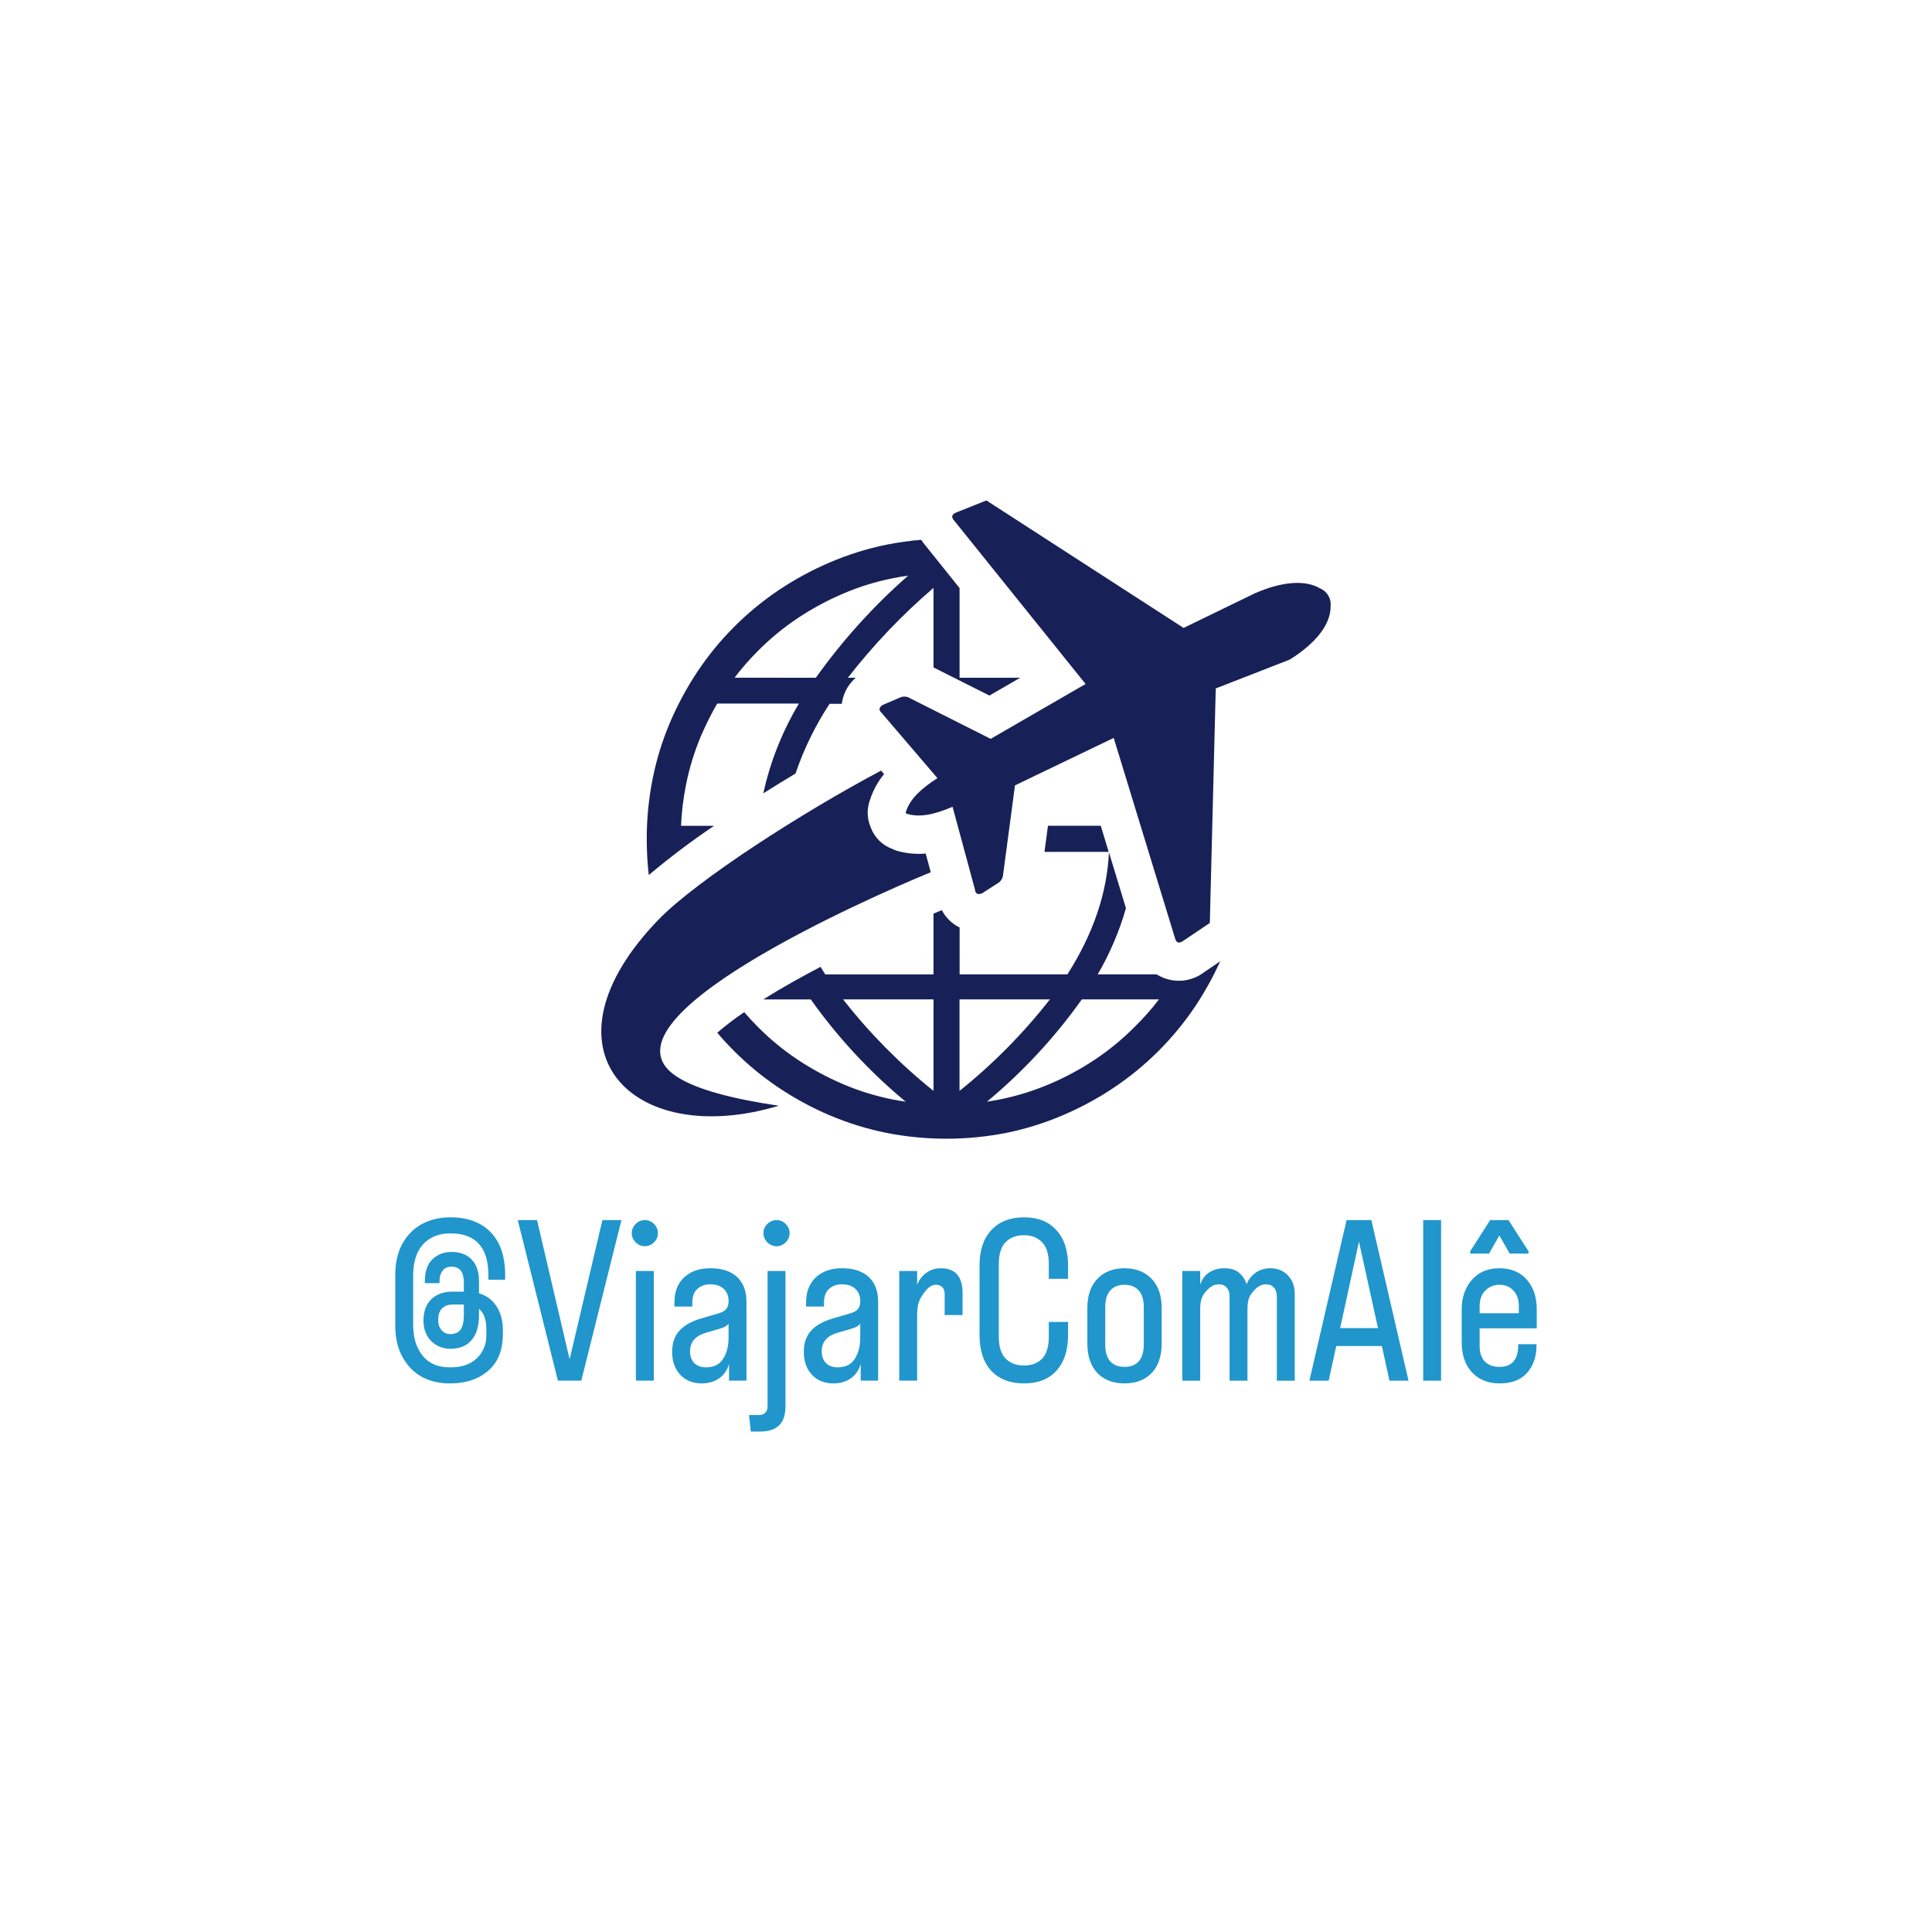
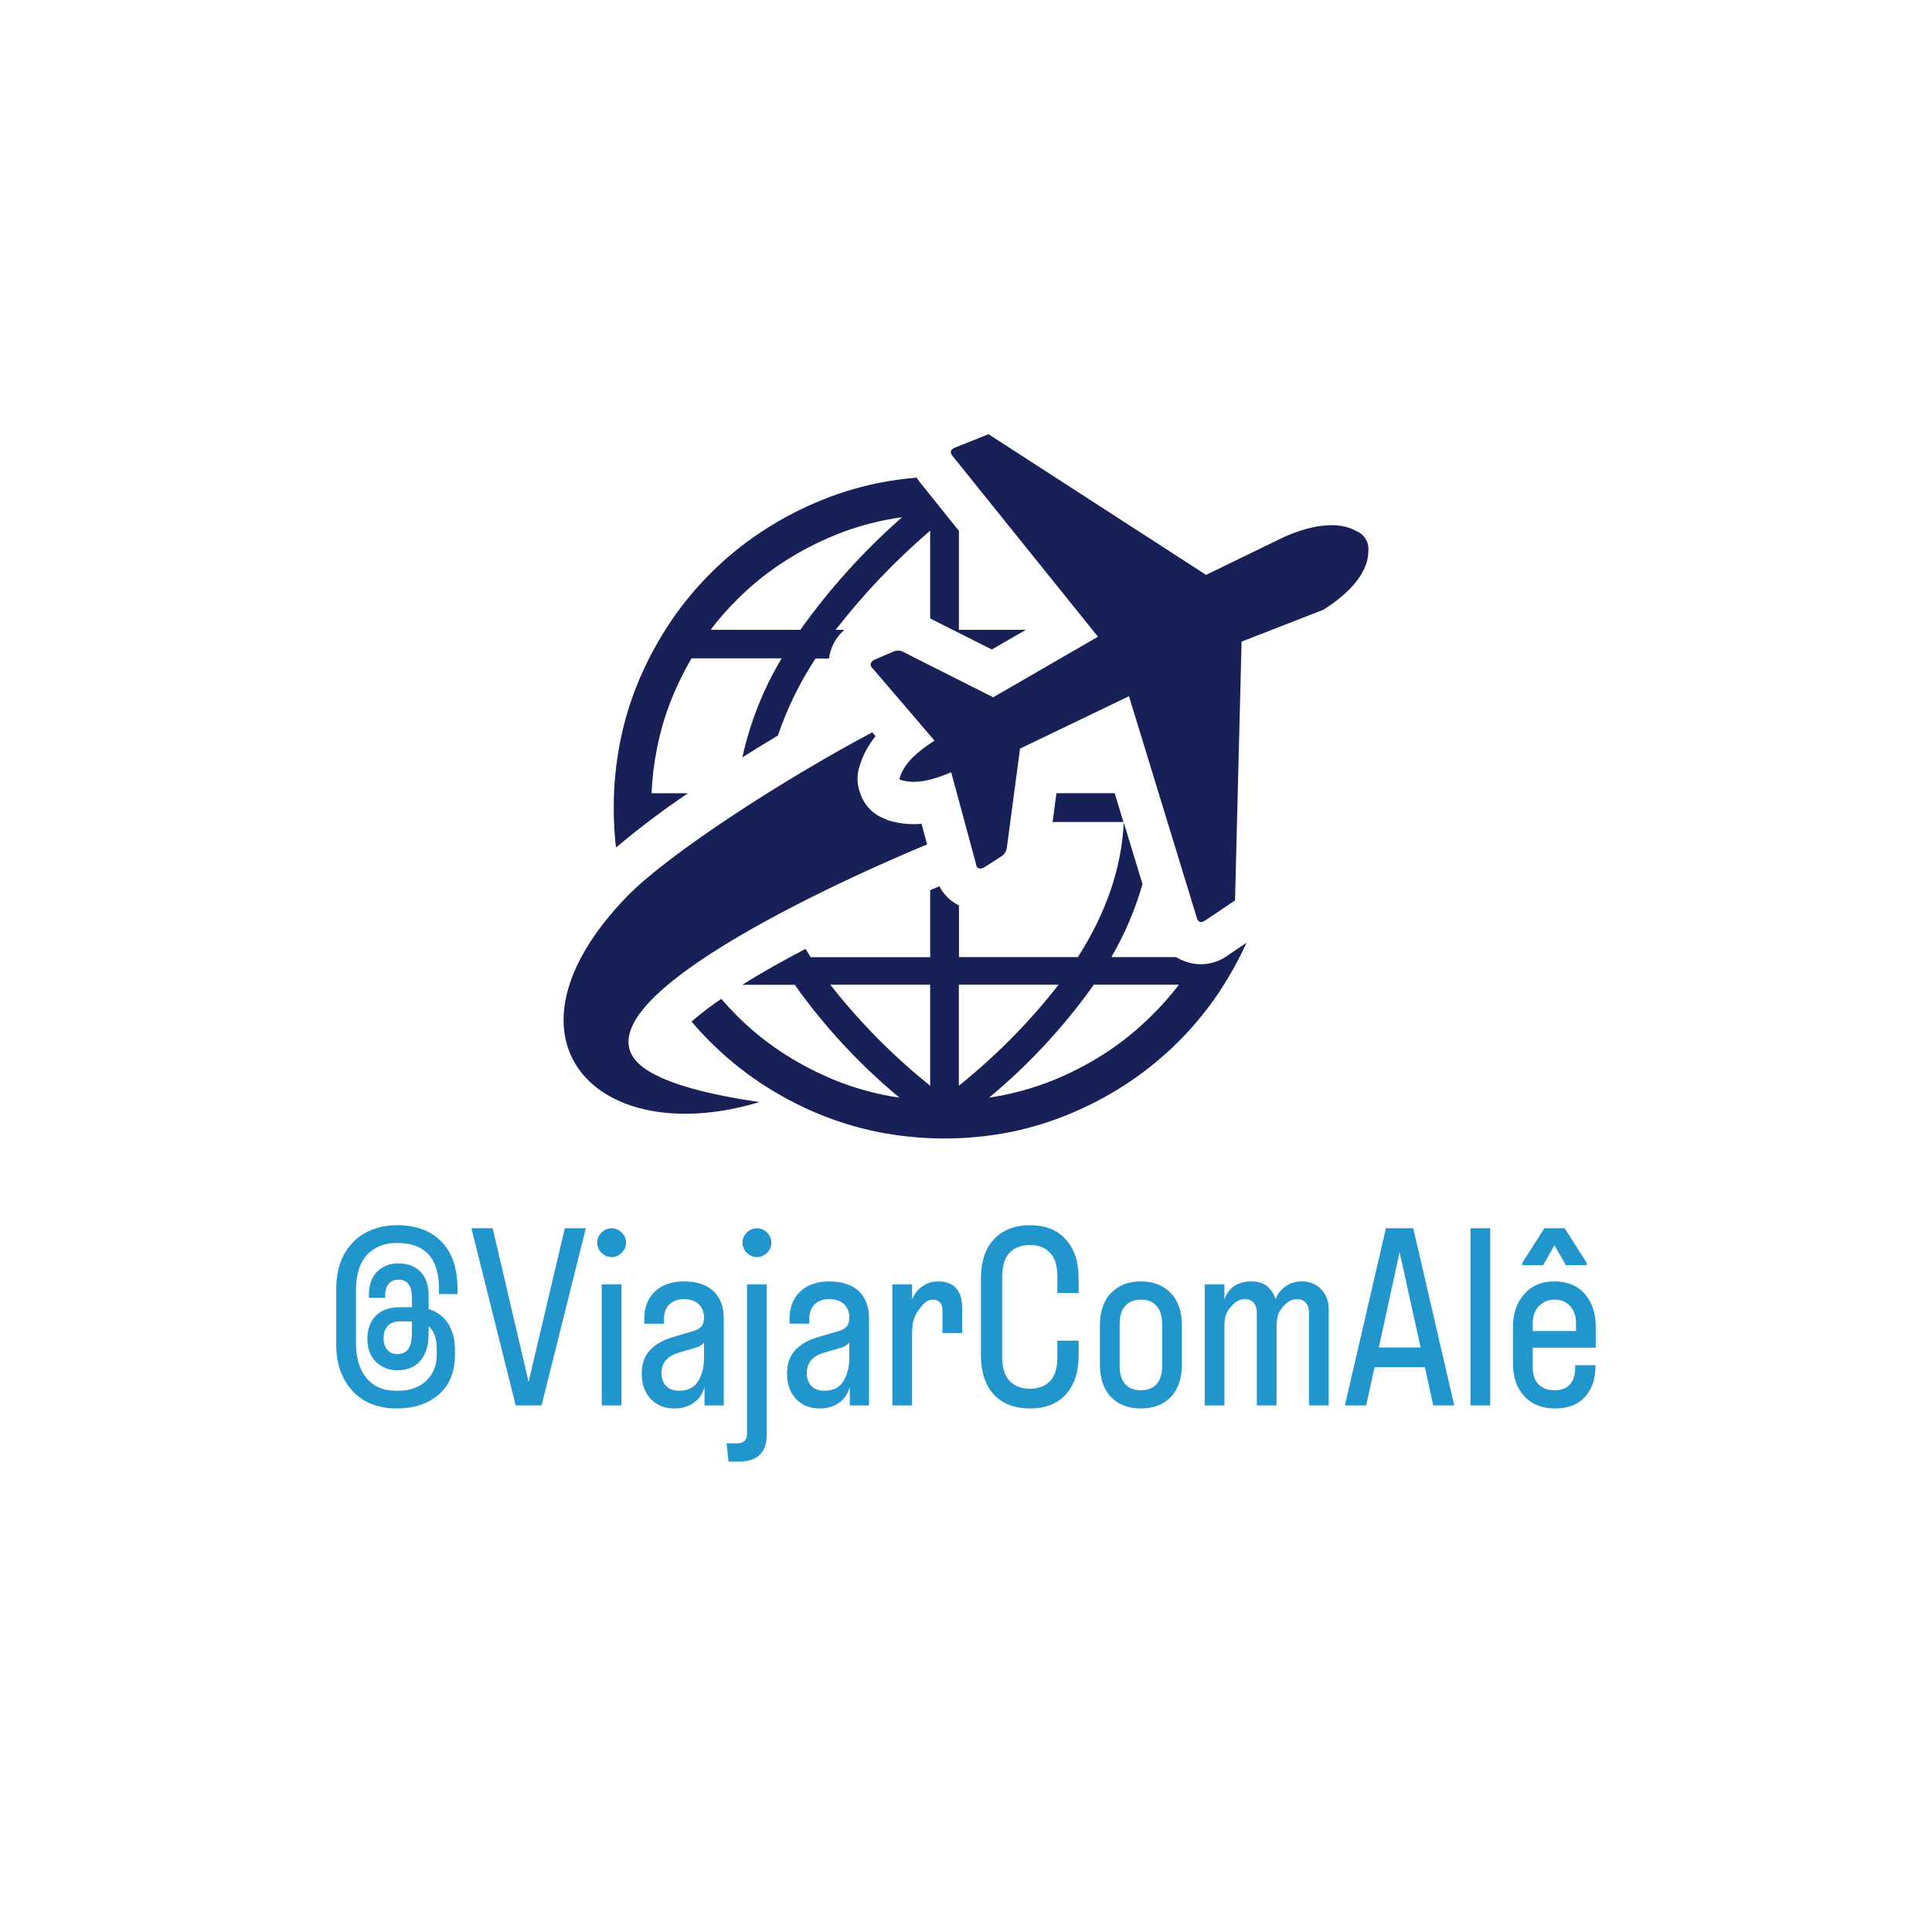
<svg xmlns="http://www.w3.org/2000/svg" id="Layer_1" data-name="Layer 1" viewBox="0 0 512 512" version="1.1" width="512" height="512">
  <defs id="defs1" />
-   <g id="layer1">
-     <rect style="fill:#ffffff;fill-opacity:1" id="rect2" width="512" height="512" x="0" y="0" />
-   </g>
-   <path d="m 298.366,240.755 a 76.724,76.724 0 0 1 -7.452,17.452 h 15.549 a 12.059,12.059 0 0 0 2.123,1.022 v 0 a 11.006,11.006 0 0 0 10.502,-1.572 l 4.276,-2.909 a 83.799,83.799 0 0 1 -6.682,12.043 78.863,78.863 0 0 1 -21.382,21.366 81.755,81.755 0 0 1 -13.521,7.342 77.495,77.495 0 0 1 -15.046,4.717 82.337,82.337 0 0 1 -31.869,0 77.039,77.039 0 0 1 -14.795,-4.575 l -0.252,-0.094 a 82.4,82.4 0 0 1 -13.521,-7.342 78.312,78.312 0 0 1 -11.729,-9.653 c -1.572,-1.572 -3.05,-3.144 -4.481,-4.874 a 76.363,76.363 0 0 1 7.138,-5.44 q 1.777,2.06 3.679,3.962 v 0 a 68.14,68.14 0 0 0 10.361,8.537 74.696,74.696 0 0 0 12.09,6.54 l 0.204,0.094 a 67.432,67.432 0 0 0 13.049,4.009 c 1.116,0.22 2.264,0.424 3.412,0.582 a 141.893,141.893 0 0 1 -25.156,-27.105 h -12.578 c 4.717,-2.987 9.968,-5.896 15.172,-8.631 0.393,0.676 0.802,1.336 1.226,1.997 h 28.709 v -16.1 l 2.201,-0.928 a 10.581,10.581 0 0 0 4.717,4.607 v 12.405 h 28.567 c 6.823,-10.707 10.502,-21.492 11.006,-32.341 l 4.528,14.889 z m -58.282,-25.627 c 1.069,-3.412 4.041,-6.147 8.348,-8.914 L 233.717,189.013 c -0.99,-0.865 -0.739,-1.572 0.189,-2.185 l 4.89,-2.091 a 2.861,2.861 0 0 1 2.374,0.299 l 21.366,10.77 25.155,-14.543 -34.777,-43.236 c -0.896,-0.991 -0.77,-1.761 0.629,-2.264 l 7.861,-3.144 52.261,33.787 18.867,-9.166 c 7.185,-3.144 13.38,-3.648 17.294,-1.305 a 4.559,4.559 0 0 1 2.799,4.717 c 0.079,4.717 -3.868,9.811 -10.833,14.15 l -19.606,7.641 -1.572,62.15 -7.012,4.717 c -1.211,0.865 -1.918,0.55 -2.233,-0.755 l -16.225,-52.999 -26.162,12.578 -3.144,23.583 a 2.909,2.909 0 0 1 -1.148,2.17 l -4.449,2.861 c -1.022,0.409 -1.745,0.22 -1.887,-1.085 l -5.912,-21.854 c -4.717,2.012 -8.679,2.924 -12.106,1.855 -0.314,-0.094 -0.346,-0.236 -0.252,-0.535 z m -6.603,-10.895 c -20.785,11.006 -48.582,28.882 -58.801,39.305 -33.425,34.416 -7.342,61.238 31.712,49.493 -12.232,-1.808 -21.807,-4.276 -27.121,-7.767 -22.687,-14.905 50.311,-47.072 67.385,-54.116 l -1.336,-4.952 a 20.722,20.722 0 0 1 -7.971,-0.833 l -0.959,-0.424 a 9.512,9.512 0 0 1 -5.581,-5.519 l -0.204,-0.55 a 9.559,9.559 0 0 1 -0.11,-6.698 20.596,20.596 0 0 1 3.789,-7.028 l -0.77,-0.912 z m -61.552,27.655 a 83.815,83.815 0 0 1 -0.535,-9.606 80.859,80.859 0 0 1 1.572,-15.942 75.891,75.891 0 0 1 4.559,-14.795 l 0.094,-0.236 a 83.831,83.831 0 0 1 7.358,-13.537 77.306,77.306 0 0 1 9.638,-11.713 78.312,78.312 0 0 1 11.729,-9.653 82.4,82.4 0 0 1 13.521,-7.342 77.841,77.841 0 0 1 15.046,-4.717 80.969,80.969 0 0 1 9.229,-1.289 14.527,14.527 0 0 0 1.163,1.572 l 8.993,11.21 v 23.772 h 16.068 l -8.16,4.717 -14.81,-7.452 v -21.083 a 163.715,163.715 0 0 0 -22.703,23.819 h 2.091 a 10.77,10.77 0 0 0 -3.412,5.503 8.521,8.521 0 0 0 -0.267,1.258 v 0.141 h -3.255 a 81.315,81.315 0 0 0 -9.025,18.474 c -2.846,1.714 -5.707,3.459 -8.537,5.251 a 79.664,79.664 0 0 1 9.433,-23.788 h -21.649 a 76.913,76.913 0 0 0 -4.198,8.364 l -0.094,0.204 a 66.206,66.206 0 0 0 -4.009,13.112 70.373,70.373 0 0 0 -1.289,10.723 h 8.742 a 205.002,205.002 0 0 0 -17.294,13.049 z m 121.863,-6.132 H 276.796 l 0.928,-6.918 h 13.993 l 2.091,6.918 z m -7.091,39.085 a 142.805,142.805 0 0 1 -25.156,27.121 c 1.148,-0.173 2.28,-0.377 3.412,-0.597 a 68.376,68.376 0 0 0 13.238,-4.103 74.036,74.036 0 0 0 12.09,-6.54 68.14,68.14 0 0 0 10.361,-8.537 v 0 a 67.212,67.212 0 0 0 6.493,-7.342 z m -32.419,24.259 a 147.521,147.521 0 0 0 23.961,-24.259 h -23.961 z m -6.886,-24.259 h -23.976 a 148.15,148.15 0 0 0 23.976,24.259 z m -31.193,-85.23 a 158.134,158.134 0 0 1 24.464,-27.058 c -1.352,0.189 -2.688,0.409 -4.009,0.676 a 66.033,66.033 0 0 0 -13.254,4.103 74.696,74.696 0 0 0 -12.09,6.54 68.14,68.14 0 0 0 -10.361,8.537 v 0 a 67.983,67.983 0 0 0 -6.289,7.185 z" id="path1" style="fill:#172157;fill-opacity:1;stroke-width:1.572" />
-   <path style="font-stretch:condensed;font-size:60.793px;font-family:'Instagram Sans Condensed';-inkscape-font-specification:'Instagram Sans Condensed,  Condensed';fill:#2096cc;stroke-width:1.572" d="m 133.868,339.138 h -4.438 v -1.216 q 0,-11.064 -10.092,-11.064 -4.559,0 -7.234,2.918 -2.614,2.857 -2.614,8.389 v 12.827 q 0,5.167 2.493,8.268 2.493,3.1 7.174,3.1 h 0.365 q 4.377,0 6.87,-2.432 2.493,-2.432 2.493,-6.018 v -1.641 q 0,-3.83 -1.945,-5.411 v 1.763 q 0,4.255 -2.006,6.566 -1.945,2.249 -5.532,2.249 -3.04,0 -5.107,-2.006 -2.067,-2.067 -2.067,-5.471 0,-3.526 2.006,-5.593 2.067,-2.067 5.775,-2.067 h 2.918 v -2.371 q 0,-4.255 -3.283,-4.255 -1.52,0 -2.371,1.094 -0.79,1.094 -0.79,2.675 v 0.608 h -3.891 v -0.608 q 0,-3.769 2.006,-5.715 2.006,-1.945 5.046,-1.945 3.526,0 5.411,2.067 1.885,2.006 1.885,5.715 v 3.161 q 3.1,0.973 4.681,3.526 1.641,2.553 1.641,6.262 v 1.094 q 0,6.322 -3.891,9.666 -3.891,3.344 -9.97,3.344 h -0.243 q -4.134,0 -7.417,-1.763 -3.222,-1.824 -5.107,-5.289 -1.885,-3.465 -1.885,-8.207 v -13.435 q 0,-4.863 1.885,-8.329 1.945,-3.465 5.228,-5.228 3.283,-1.763 7.478,-1.763 6.87,0 10.7,3.952 3.83,3.952 3.83,11.368 z m -14.59,14.408 q 1.945,0 2.796,-1.216 0.851,-1.277 0.851,-3.83 v -2.796 h -2.857 q -1.885,0 -2.918,1.033 -1.033,1.033 -1.033,3.04 0,1.702 0.912,2.736 0.912,1.033 2.249,1.033 z m 34.773,12.341 h -6.201 l -10.639,-42.555 h 5.107 l 8.633,36.901 8.693,-36.901 h 5.046 z m 16.84,-35.625 q -1.398,0 -2.432,-1.033 -1.033,-1.033 -1.033,-2.432 0,-1.398 1.033,-2.432 1.033,-1.033 2.432,-1.033 1.398,0 2.432,1.033 1.033,1.033 1.033,2.432 0,1.398 -1.033,2.432 -1.033,1.033 -2.432,1.033 z m 2.371,35.625 h -4.742 v -29.059 h 4.742 z m 12.706,0.73 q -3.526,0 -5.715,-2.31 -2.128,-2.31 -2.128,-6.018 0,-3.587 1.945,-5.654 1.945,-2.128 5.715,-3.222 l 4.377,-1.277 q 1.581,-0.426 2.249,-1.155 0.669,-0.73 0.669,-2.189 0,-2.006 -1.277,-3.222 -1.277,-1.216 -3.587,-1.216 -2.128,0 -3.465,1.277 -1.277,1.216 -1.277,3.465 v 1.155 h -4.742 v -1.155 q 0,-4.134 2.553,-6.566 2.614,-2.432 6.93,-2.432 4.62,0 7.113,2.31 2.493,2.31 2.493,6.626 v 20.852 h -4.62 v -4.438 q -0.669,2.432 -2.614,3.83 -1.945,1.337 -4.62,1.337 z m 1.094,-4.255 q 3.161,0 4.559,-2.249 1.459,-2.249 1.459,-5.654 v -3.648 q -0.486,0.547 -1.216,0.912 -0.73,0.304 -2.006,0.669 l -2.736,0.79 q -4.255,1.216 -4.255,4.924 0,1.945 1.094,3.1 1.155,1.155 3.1,1.155 z m 18.724,-32.099 q -1.398,0 -2.432,-1.033 -1.033,-1.033 -1.033,-2.432 0,-1.398 1.033,-2.432 1.033,-1.033 2.432,-1.033 1.398,0 2.432,1.033 1.033,1.033 1.033,2.432 0,1.398 -1.033,2.432 -1.033,1.033 -2.432,1.033 z m -6.809,49.121 -0.486,-4.377 h 2.493 q 1.216,0 1.824,-0.608 0.608,-0.547 0.608,-1.824 v -35.746 h 4.742 v 35.868 q 0,3.465 -1.702,5.046 -1.641,1.641 -5.167,1.641 z m 21.885,-12.766 q -3.526,0 -5.715,-2.31 -2.128,-2.31 -2.128,-6.018 0,-3.587 1.945,-5.654 1.945,-2.128 5.715,-3.222 l 4.377,-1.277 q 1.581,-0.426 2.249,-1.155 0.669,-0.73 0.669,-2.189 0,-2.006 -1.277,-3.222 -1.277,-1.216 -3.587,-1.216 -2.128,0 -3.465,1.277 -1.277,1.216 -1.277,3.465 v 1.155 h -4.742 v -1.155 q 0,-4.134 2.553,-6.566 2.614,-2.432 6.93,-2.432 4.62,0 7.113,2.31 2.493,2.31 2.493,6.626 v 20.852 h -4.62 v -4.438 q -0.669,2.432 -2.614,3.83 -1.945,1.337 -4.62,1.337 z m 1.094,-4.255 q 3.161,0 4.559,-2.249 1.459,-2.249 1.459,-5.654 v -3.648 q -0.486,0.547 -1.216,0.912 -0.73,0.304 -2.006,0.669 l -2.736,0.79 q -4.255,1.216 -4.255,4.924 0,1.945 1.094,3.1 1.155,1.155 3.1,1.155 z m 16.353,3.526 v -29.059 h 4.742 v 3.648 q 0.79,-2.006 2.432,-3.161 1.641,-1.216 3.83,-1.216 5.775,0 5.775,6.566 v 5.836 h -4.742 v -5.593 q 0,-1.216 -0.669,-1.824 -0.608,-0.608 -1.641,-0.608 -0.973,0 -1.824,0.669 -0.79,0.669 -1.702,2.006 -0.79,1.094 -1.155,2.371 -0.304,1.277 -0.304,3.465 v 16.9 z m 33.071,0.73 q -5.532,0 -8.693,-3.344 -3.1,-3.404 -3.1,-9.423 v -18.481 q 0,-6.018 3.1,-9.362 3.161,-3.404 8.693,-3.404 5.532,0 8.572,3.404 3.1,3.344 3.1,9.362 v 3.526 h -5.107 v -3.952 q 0,-3.891 -1.763,-5.715 -1.763,-1.885 -4.803,-1.885 -3.1,0 -4.924,1.885 -1.763,1.885 -1.763,5.715 v 19.332 q 0,3.83 1.763,5.715 1.824,1.885 4.924,1.885 3.04,0 4.803,-1.824 1.763,-1.885 1.763,-5.775 v -3.952 h 5.107 v 3.526 q 0,6.018 -3.1,9.423 -3.04,3.344 -8.572,3.344 z m 26.627,0 q -4.499,0 -7.174,-2.736 -2.675,-2.796 -2.675,-7.903 v -9.241 q 0,-5.107 2.675,-7.842 2.675,-2.796 7.174,-2.796 4.499,0 7.174,2.796 2.675,2.736 2.675,7.842 v 9.241 q 0,5.107 -2.675,7.903 -2.675,2.736 -7.174,2.736 z m 0,-4.377 q 2.432,0 3.769,-1.459 1.337,-1.52 1.337,-4.438 v -9.97 q 0,-2.918 -1.337,-4.377 -1.337,-1.52 -3.769,-1.52 -2.432,0 -3.769,1.52 -1.337,1.459 -1.337,4.377 v 9.97 q 0,2.918 1.337,4.438 1.337,1.459 3.769,1.459 z m 15.32,3.648 v -29.059 h 4.742 v 3.587 q 0.79,-2.249 2.493,-3.283 1.702,-1.033 3.891,-1.033 2.553,0 3.952,1.216 1.398,1.216 1.945,3.04 0.73,-1.885 2.371,-3.04 1.641,-1.216 3.952,-1.216 2.857,0 4.62,1.885 1.824,1.824 1.824,4.924 v 22.98 h -4.742 v -22.311 q 0,-1.52 -0.79,-2.371 -0.73,-0.851 -2.128,-0.851 -1.945,0 -3.648,2.249 -0.73,0.912 -0.973,1.945 -0.243,0.973 -0.243,2.493 v 18.846 h -4.742 v -22.311 q 0,-1.52 -0.79,-2.371 -0.73,-0.851 -2.128,-0.851 -1.945,0 -3.648,2.249 -0.73,0.912 -0.973,1.945 -0.243,0.973 -0.243,2.493 v 18.846 z m 59.942,0 h -5.046 l -2.006,-9.18 h -12.098 l -2.006,9.18 h -5.107 l 9.848,-42.555 h 6.566 z m -13.131,-36.84 -4.985,22.919 h 10.031 z m 21.764,36.84 h -4.742 v -42.555 h 4.742 z m 25.351,-13.861 h -15.137 v 4.681 q 0,2.675 1.398,4.134 1.459,1.398 3.83,1.398 2.493,0 3.708,-1.398 1.277,-1.459 1.277,-4.134 v -0.486 h 4.863 v 0.182 q 0,4.681 -2.553,7.478 -2.493,2.736 -7.174,2.736 -4.62,0 -7.356,-2.918 -2.736,-2.918 -2.736,-7.964 v -8.754 q 0,-4.742 2.675,-7.781 2.675,-3.1 7.234,-3.1 4.742,0 7.356,3.04 2.614,2.979 2.614,7.842 z m -9.909,-11.551 q -2.189,0 -3.708,1.52 -1.52,1.52 -1.52,4.195 v 1.824 h 10.396 v -1.824 q 0,-2.675 -1.459,-4.195 -1.398,-1.52 -3.708,-1.52 z m -2.736,-8.268 h -4.985 v -0.608 l 5.289,-8.268 h 4.863 l 5.289,8.268 v 0.608 h -4.985 l -2.736,-4.803 z" id="text1" aria-label="@ViajarComAlê" />
+   <rect style="fill:#ffffff;fill-opacity:1" id="rect1" width="512" height="512" x="0" y="0" />
+   <path d="m 302.747,234.384 a 84.658,84.658 0 0 1 -8.223,19.256 h 17.157 a 13.306,13.306 0 0 0 2.342,1.128 v 0 a 12.144,12.144 0 0 0 11.588,-1.735 l 4.719,-3.209 a 92.465,92.465 0 0 1 -7.373,13.289 87.017,87.017 0 0 1 -23.593,23.576 90.209,90.209 0 0 1 -14.919,8.101 85.508,85.508 0 0 1 -16.602,5.204 90.851,90.851 0 0 1 -35.164,0 85.005,85.005 0 0 1 -16.324,-5.048 l -0.278,-0.104 a 90.921,90.921 0 0 1 -14.919,-8.101 86.41,86.41 0 0 1 -12.942,-10.652 c -1.735,-1.735 -3.365,-3.47 -4.944,-5.378 a 84.259,84.259 0 0 1 7.876,-6.002 q 1.96,2.273 4.059,4.372 v 0 a 75.186,75.186 0 0 0 11.432,9.42 82.42,82.42 0 0 0 13.341,7.217 l 0.226,0.104 a 74.405,74.405 0 0 0 14.399,4.424 c 1.232,0.243 2.498,0.468 3.765,0.642 a 156.565,156.565 0 0 1 -27.757,-29.908 h -13.878 c 5.204,-3.296 10.999,-6.505 16.741,-9.524 0.434,0.746 0.885,1.475 1.353,2.203 h 31.677 v -17.764 l 2.429,-1.024 a 11.675,11.675 0 0 0 5.204,5.083 v 13.688 h 31.521 c 7.529,-11.814 11.588,-23.715 12.144,-35.685 l 4.996,16.429 z m -64.309,-28.277 c 1.18,-3.765 4.458,-6.783 9.212,-9.836 l -16.238,-18.979 c -1.093,-0.954 -0.815,-1.735 0.208,-2.411 l 5.395,-2.307 a 3.157,3.157 0 0 1 2.62,0.33 l 23.576,11.883 27.757,-16.047 -38.374,-47.707 c -0.989,-1.093 -0.85,-1.943 0.694,-2.498 l 8.674,-3.47 57.665,37.281 20.818,-10.114 c 7.928,-3.47 14.763,-4.025 19.083,-1.44 a 5.031,5.031 0 0 1 3.088,5.204 c 0.087,5.204 -4.268,10.825 -11.953,15.613 l -21.633,8.431 -1.735,68.577 -7.737,5.204 c -1.336,0.954 -2.116,0.607 -2.463,-0.833 l -17.903,-58.48 -28.867,13.878 -3.47,26.022 a 3.209,3.209 0 0 1 -1.266,2.394 l -4.909,3.157 c -1.128,0.451 -1.926,0.243 -2.082,-1.197 l -6.523,-24.114 c -5.204,2.221 -9.576,3.227 -13.358,2.047 -0.347,-0.104 -0.382,-0.26 -0.278,-0.59 z m -7.286,-12.022 c -22.934,12.144 -53.605,31.868 -64.881,43.37 -36.882,37.975 -8.102,67.57 34.991,54.611 -13.497,-1.995 -24.062,-4.719 -29.925,-8.57 -25.033,-16.446 55.514,-51.94 74.353,-59.712 l -1.475,-5.465 a 22.865,22.865 0 0 1 -8.795,-0.919 l -1.058,-0.468 a 10.496,10.496 0 0 1 -6.159,-6.089 l -0.226,-0.607 a 10.548,10.548 0 0 1 -0.121,-7.39 22.726,22.726 0 0 1 4.181,-7.755 l -0.85,-1.006 z m -67.917,30.515 a 92.482,92.482 0 0 1 -0.59,-10.6 89.221,89.221 0 0 1 1.735,-17.591 83.739,83.739 0 0 1 5.031,-16.324 l 0.104,-0.26 a 92.499,92.499 0 0 1 8.119,-14.937 85.3,85.3 0 0 1 10.634,-12.924 86.41,86.41 0 0 1 12.942,-10.652 90.921,90.921 0 0 1 14.919,-8.102 85.89,85.89 0 0 1 16.602,-5.204 89.342,89.342 0 0 1 10.183,-1.423 16.03,16.03 0 0 0 1.284,1.735 l 9.923,12.369 v 26.23 h 17.73 l -9.004,5.204 -16.342,-8.223 v -23.264 a 180.644,180.644 0 0 0 -25.05,26.282 h 2.307 a 11.883,11.883 0 0 0 -3.764,6.072 9.403,9.403 0 0 0 -0.295,1.388 v 0.156 h -3.591 a 89.724,89.724 0 0 0 -9.958,20.384 c -3.14,1.891 -6.297,3.817 -9.42,5.794 A 87.902,87.902 0 0 1 207.143,174.464 H 183.255 a 84.866,84.866 0 0 0 -4.632,9.229 l -0.104,0.226 a 73.052,73.052 0 0 0 -4.424,14.468 77.65,77.65 0 0 0 -1.423,11.831 h 9.645 a 226.2,226.2 0 0 0 -19.083,14.399 z m 134.464,-6.766 h -18.753 l 1.024,-7.633 h 15.44 l 2.307,7.633 z m -7.824,43.127 a 157.572,157.572 0 0 1 -27.757,29.925 c 1.266,-0.191 2.515,-0.416 3.765,-0.659 a 75.446,75.446 0 0 0 14.607,-4.528 81.692,81.692 0 0 0 13.341,-7.217 75.186,75.186 0 0 0 11.432,-9.42 v 0 a 74.163,74.163 0 0 0 7.165,-8.101 z m -35.772,26.768 a 162.776,162.776 0 0 0 26.438,-26.768 h -26.438 z m -7.598,-26.768 h -26.456 a 163.47,163.47 0 0 0 26.456,26.768 z m -34.418,-94.043 a 174.486,174.486 0 0 1 26.993,-29.856 c -1.492,0.208 -2.966,0.451 -4.424,0.746 a 72.862,72.862 0 0 0 -14.624,4.528 82.42,82.42 0 0 0 -13.341,7.217 75.186,75.186 0 0 0 -11.432,9.42 v 0 a 75.013,75.013 0 0 0 -6.939,7.928 z" id="path1" style="fill:#172157;fill-opacity:1;stroke-width:1.735" />
+   <path style="font-stretch:condensed;font-size:67.079px;font-family:'Instagram Sans Condensed';-inkscape-font-specification:'Instagram Sans Condensed,  Condensed';fill:#2096cc;stroke-width:1.735" d="m 121.238,342.941 h -4.897 v -1.342 q 0,-12.208 -11.135,-12.208 -5.031,0 -7.982,3.22 -2.884,3.153 -2.884,9.257 v 14.154 q 0,5.702 2.75,9.123 2.75,3.421 7.915,3.421 h 0.402 q 4.83,0 7.58,-2.683 2.75,-2.683 2.75,-6.641 v -1.811 q 0,-4.226 -2.147,-5.97 v 1.945 q 0,4.696 -2.214,7.245 -2.147,2.482 -6.104,2.482 -3.354,0 -5.635,-2.214 -2.281,-2.281 -2.281,-6.037 0,-3.891 2.214,-6.171 2.281,-2.281 6.373,-2.281 h 3.22 v -2.616 q 0,-4.696 -3.622,-4.696 -1.677,0 -2.616,1.207 -0.872,1.207 -0.872,2.951 v 0.671 h -4.293 v -0.671 q 0,-4.159 2.214,-6.305 2.214,-2.147 5.568,-2.147 3.891,0 5.97,2.281 2.079,2.214 2.079,6.305 v 3.488 q 3.421,1.073 5.165,3.891 1.811,2.817 1.811,6.909 v 1.207 q 0,6.976 -4.293,10.666 -4.293,3.689 -11.001,3.689 h -0.268 q -4.561,0 -8.184,-1.945 -3.555,-2.012 -5.635,-5.836 -2.079,-3.824 -2.079,-9.056 v -14.825 q 0,-5.366 2.079,-9.19 2.147,-3.824 5.769,-5.769 3.622,-1.945 8.251,-1.945 7.58,0 11.806,4.36 4.226,4.36 4.226,12.544 z m -16.099,15.898 q 2.147,0 3.086,-1.342 0.939,-1.409 0.939,-4.226 v -3.086 h -3.153 q -2.079,0 -3.22,1.14 -1.14,1.14 -1.14,3.354 0,1.878 1.006,3.019 1.006,1.14 2.482,1.14 z m 38.369,13.617 h -6.842 l -11.739,-46.955 h 5.635 l 9.525,40.717 9.592,-40.717 h 5.568 z m 18.581,-39.308 q -1.543,0 -2.683,-1.14 -1.14,-1.14 -1.14,-2.683 0,-1.543 1.14,-2.683 1.14,-1.14 2.683,-1.14 1.543,0 2.683,1.14 1.14,1.14 1.14,2.683 0,1.543 -1.14,2.683 -1.14,1.14 -2.683,1.14 z m 2.616,39.308 h -5.232 v -32.064 h 5.232 z m 14.02,0.805 q -3.891,0 -6.305,-2.549 -2.348,-2.549 -2.348,-6.641 0,-3.958 2.147,-6.238 2.147,-2.348 6.305,-3.555 l 4.83,-1.409 q 1.744,-0.47 2.482,-1.275 0.738,-0.805 0.738,-2.415 0,-2.214 -1.409,-3.555 -1.409,-1.342 -3.958,-1.342 -2.348,0 -3.824,1.409 -1.409,1.342 -1.409,3.824 v 1.274 h -5.232 v -1.274 q 0,-4.561 2.817,-7.245 2.884,-2.683 7.647,-2.683 5.098,0 7.848,2.549 2.75,2.549 2.75,7.312 v 23.008 h -5.098 v -4.897 q -0.738,2.683 -2.884,4.226 -2.147,1.476 -5.098,1.476 z m 1.207,-4.696 q 3.488,0 5.031,-2.482 1.61,-2.482 1.61,-6.238 v -4.025 q -0.537,0.604 -1.342,1.006 -0.805,0.335 -2.214,0.738 l -3.019,0.872 q -4.696,1.342 -4.696,5.433 0,2.147 1.207,3.421 1.274,1.274 3.421,1.274 z m 20.66,-35.418 q -1.543,0 -2.683,-1.14 -1.14,-1.14 -1.14,-2.683 0,-1.543 1.14,-2.683 1.14,-1.14 2.683,-1.14 1.543,0 2.683,1.14 1.14,1.14 1.14,2.683 0,1.543 -1.14,2.683 -1.14,1.14 -2.683,1.14 z m -7.513,54.2 -0.537,-4.83 h 2.75 q 1.342,0 2.012,-0.671 0.671,-0.604 0.671,-2.012 v -39.443 h 5.232 v 39.577 q 0,3.824 -1.878,5.568 -1.811,1.811 -5.702,1.811 z m 24.148,-14.087 q -3.891,0 -6.305,-2.549 -2.348,-2.549 -2.348,-6.641 0,-3.958 2.147,-6.238 2.147,-2.348 6.305,-3.555 l 4.83,-1.409 q 1.744,-0.47 2.482,-1.275 0.738,-0.805 0.738,-2.415 0,-2.214 -1.409,-3.555 -1.409,-1.342 -3.958,-1.342 -2.348,0 -3.824,1.409 -1.409,1.342 -1.409,3.824 v 1.274 h -5.232 v -1.274 q 0,-4.561 2.817,-7.245 2.884,-2.683 7.647,-2.683 5.098,0 7.848,2.549 2.75,2.549 2.75,7.312 v 23.008 h -5.098 v -4.897 q -0.738,2.683 -2.884,4.226 -2.147,1.476 -5.098,1.476 z m 1.207,-4.696 q 3.488,0 5.031,-2.482 1.61,-2.482 1.61,-6.238 v -4.025 q -0.537,0.604 -1.342,1.006 -0.805,0.335 -2.214,0.738 l -3.019,0.872 q -4.696,1.342 -4.696,5.433 0,2.147 1.207,3.421 1.274,1.274 3.421,1.274 z m 18.044,3.891 v -32.064 h 5.232 v 4.025 q 0.872,-2.214 2.683,-3.488 1.811,-1.342 4.226,-1.342 6.373,0 6.373,7.245 v 6.44 h -5.232 v -6.171 q 0,-1.342 -0.738,-2.012 -0.671,-0.671 -1.811,-0.671 -1.073,0 -2.012,0.738 -0.872,0.738 -1.878,2.214 -0.872,1.207 -1.275,2.616 -0.335,1.409 -0.335,3.824 v 18.648 z m 36.491,0.805 q -6.104,0 -9.592,-3.689 -3.421,-3.756 -3.421,-10.397 v -20.392 q 0,-6.641 3.421,-10.33 3.488,-3.756 9.592,-3.756 6.104,0 9.458,3.756 3.421,3.689 3.421,10.33 v 3.891 h -5.635 v -4.36 q 0,-4.293 -1.945,-6.305 -1.945,-2.079 -5.299,-2.079 -3.421,0 -5.433,2.079 -1.945,2.079 -1.945,6.305 v 21.331 q 0,4.226 1.945,6.305 2.012,2.079 5.433,2.079 3.354,0 5.299,-2.012 1.945,-2.079 1.945,-6.373 v -4.36 h 5.635 v 3.891 q 0,6.641 -3.421,10.397 -3.354,3.689 -9.458,3.689 z m 29.381,0 q -4.964,0 -7.915,-3.019 -2.951,-3.086 -2.951,-8.72 v -10.196 q 0,-5.635 2.951,-8.653 2.951,-3.086 7.915,-3.086 4.964,0 7.915,3.086 2.951,3.019 2.951,8.653 v 10.196 q 0,5.635 -2.951,8.72 -2.951,3.019 -7.915,3.019 z m 0,-4.83 q 2.683,0 4.159,-1.61 1.476,-1.677 1.476,-4.897 v -11.001 q 0,-3.22 -1.476,-4.83 -1.476,-1.677 -4.159,-1.677 -2.683,0 -4.159,1.677 -1.476,1.61 -1.476,4.83 v 11.001 q 0,3.22 1.476,4.897 1.476,1.61 4.159,1.61 z m 16.904,4.025 v -32.064 h 5.232 v 3.958 q 0.872,-2.482 2.75,-3.622 1.878,-1.14 4.293,-1.14 2.817,0 4.36,1.342 1.543,1.342 2.147,3.354 0.805,-2.079 2.616,-3.354 1.811,-1.342 4.36,-1.342 3.153,0 5.098,2.079 2.012,2.012 2.012,5.433 v 25.356 h -5.232 v -24.618 q 0,-1.677 -0.872,-2.616 -0.805,-0.939 -2.348,-0.939 -2.147,0 -4.025,2.482 -0.805,1.006 -1.073,2.147 -0.268,1.073 -0.268,2.75 v 20.795 h -5.232 v -24.618 q 0,-1.677 -0.872,-2.616 -0.805,-0.939 -2.348,-0.939 -2.147,0 -4.025,2.482 -0.805,1.006 -1.073,2.147 -0.268,1.073 -0.268,2.75 v 20.795 z m 66.14,0 h -5.568 l -2.214,-10.129 h -13.349 l -2.214,10.129 h -5.635 l 10.867,-46.955 h 7.245 z m -14.489,-40.65 -5.5,25.289 H 376.474 Z m 24.014,40.65 h -5.232 v -46.955 h 5.232 z m 27.972,-15.294 h -16.703 v 5.165 q 0,2.951 1.543,4.561 1.61,1.543 4.226,1.543 2.75,0 4.092,-1.543 1.409,-1.61 1.409,-4.561 v -0.537 h 5.366 v 0.201 q 0,5.165 -2.817,8.251 -2.75,3.019 -7.915,3.019 -5.098,0 -8.117,-3.22 -3.019,-3.22 -3.019,-8.787 v -9.659 q 0,-5.232 2.951,-8.586 2.951,-3.421 7.982,-3.421 5.232,0 8.117,3.354 2.884,3.287 2.884,8.653 z m -10.934,-12.745 q -2.415,0 -4.092,1.677 -1.677,1.677 -1.677,4.628 v 2.012 h 11.471 v -2.012 q 0,-2.951 -1.61,-4.628 -1.543,-1.677 -4.092,-1.677 z m -3.019,-9.123 h -5.5 v -0.671 l 5.836,-9.123 h 5.366 l 5.836,9.123 v 0.671 h -5.5 l -3.019,-5.299 z" id="text1" aria-label="@ViajarComAlê" />
</svg>
